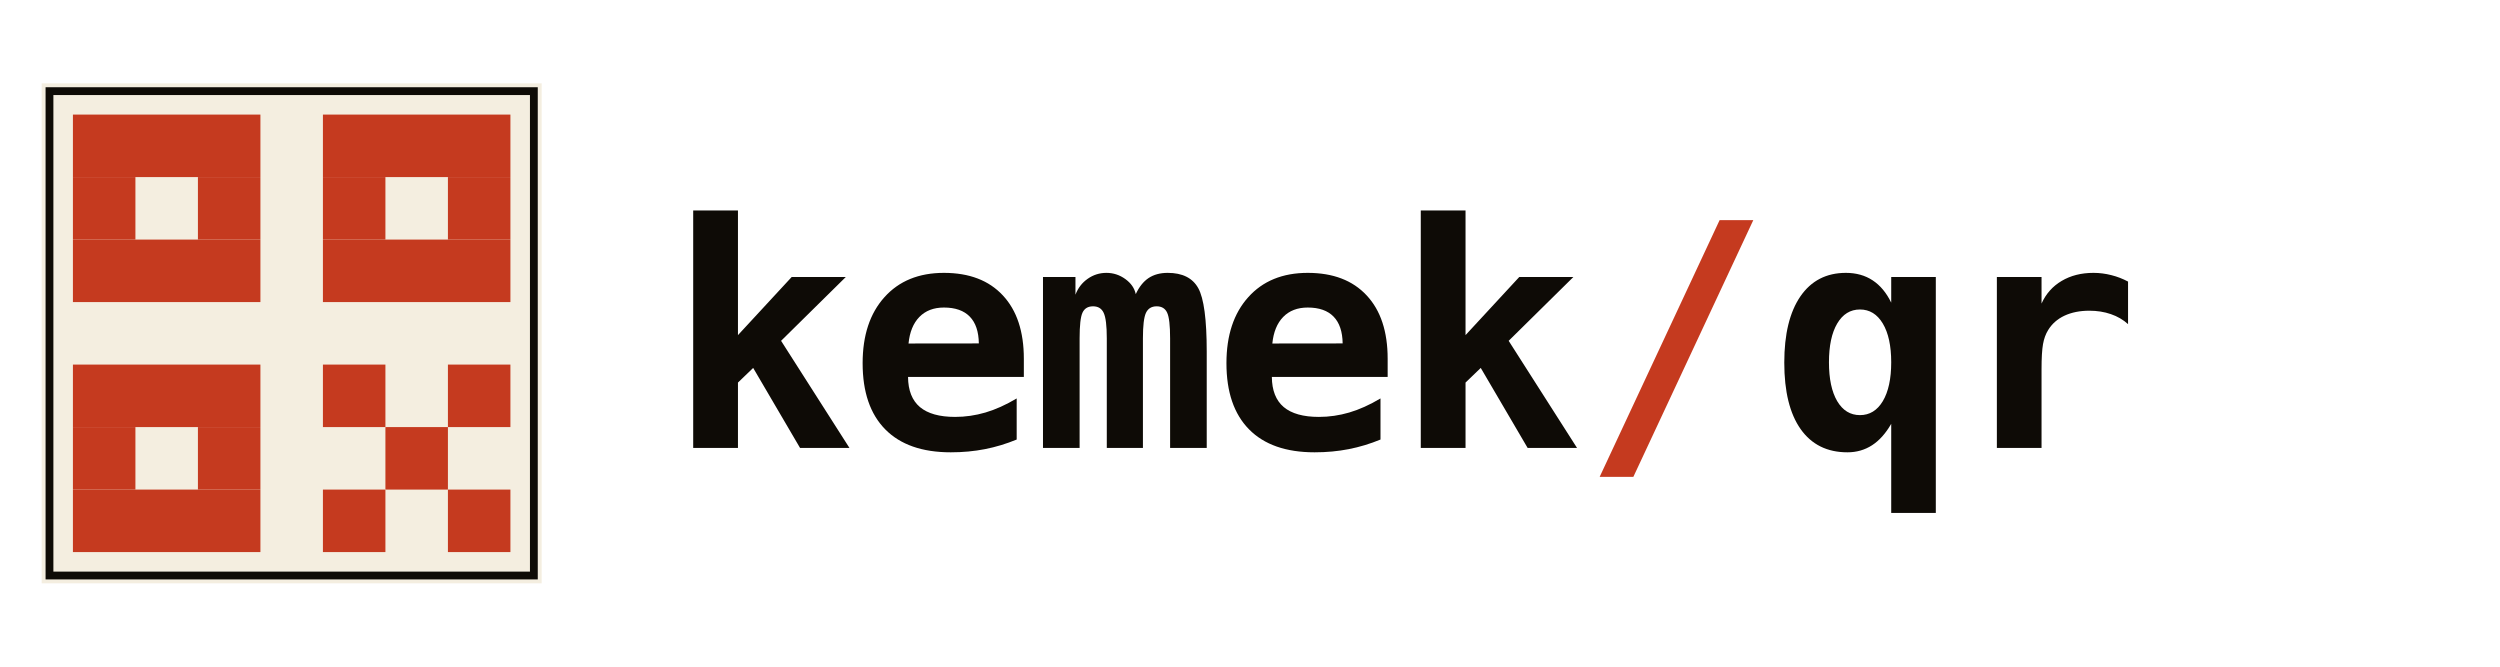
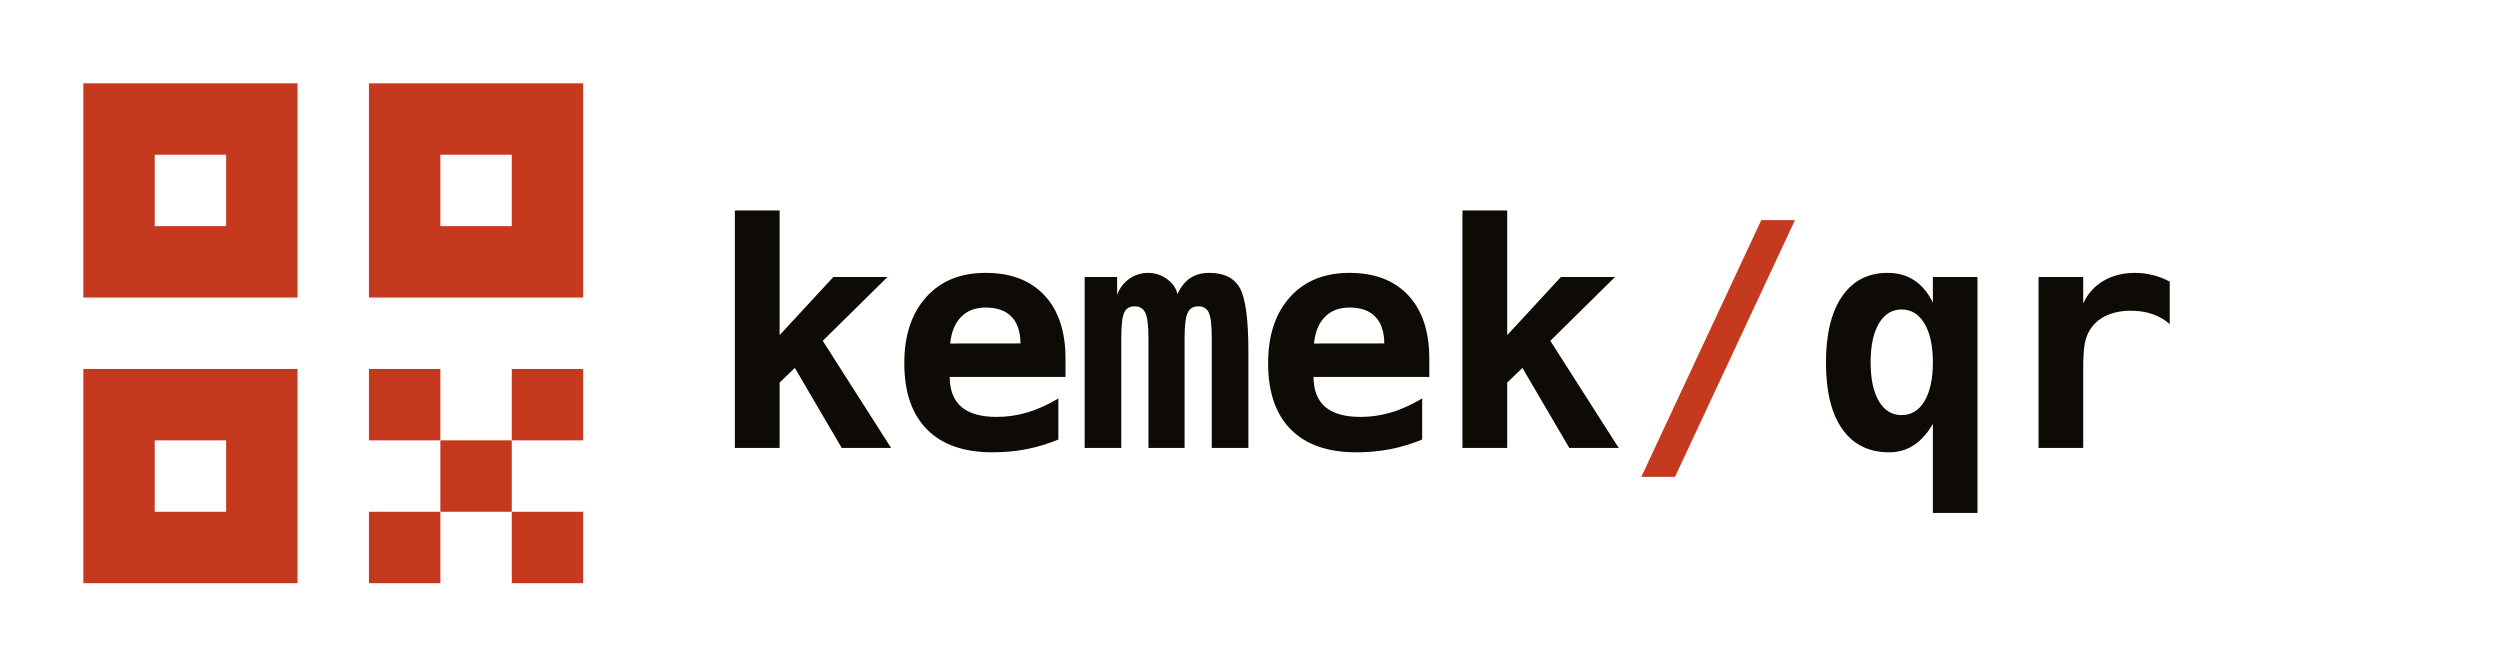
<svg xmlns="http://www.w3.org/2000/svg" viewBox="0 0 480 128" width="480" height="128" role="img" aria-label="kemek/qr lockup">
-   <g transform="translate(8 16) scale(1.5)">
-     <rect width="64" height="64" fill="#f4eee0" />
-     <rect x="1" y="1" width="62" height="62" fill="none" stroke="#0e0b06" stroke-width="1" />
-     <g transform="translate(4 4)" fill="#c53a1f">
-       <rect width="24" height="8" />
-       <rect y="16" width="24" height="8" />
-       <rect y="8" width="8" height="8" />
-       <rect x="16" y="8" width="8" height="8" />
-       <rect x="32" width="24" height="8" />
-       <rect x="32" y="16" width="24" height="8" />
-       <rect x="32" y="8" width="8" height="8" />
-       <rect x="48" y="8" width="8" height="8" />
-       <rect y="32" width="24" height="8" />
-       <rect y="48" width="24" height="8" />
-       <rect y="40" width="8" height="8" />
-       <rect x="16" y="40" width="8" height="8" />
-       <rect x="32" y="32" width="8" height="8" />
-       <rect x="48" y="32" width="8" height="8" />
-       <rect x="40" y="40" width="8" height="8" />
-       <rect x="32" y="48" width="8" height="8" />
-       <rect x="48" y="48" width="8" height="8" />
-     </g>
+   <g transform="translate(16 16) scale(13.71)" fill="#c53a1f">
+     <path d="M0 0h3v1H0zM0 2h3v1H0zM0 1h1v1H0zM2 1h1v1H2z" />
+     <path d="M4 0h3v1H4zM4 2h3v1H4zM4 1h1v1H4zM6 1h1v1H6z" />
+     <path d="M0 4h3v1H0zM0 6h3v1H0zM0 5h1v1H0zM2 5h1v1H2z" />
+     <rect x="4" y="4" width="1" height="1" />
+     <rect x="6" y="4" width="1" height="1" />
+     <rect x="5" y="5" width="1" height="1" />
+     <rect x="4" y="6" width="1" height="1" />
+     <rect x="6" y="6" width="1" height="1" />
  </g>
-   <text x="128" y="86" font-family="'JetBrains Mono', 'JetBrainsMono', 'Cascadia Code', 'SF Mono', Menlo, Consolas, monospace" font-size="60" font-weight="700" letter-spacing="-0.02em" fill="#0e0b06">
+   <text x="136" y="86" font-family="'JetBrains Mono', 'JetBrainsMono', 'Cascadia Code', 'SF Mono', Menlo, Consolas, monospace" font-size="60" font-weight="700" letter-spacing="-0.02em" fill="#0e0b06">
		kemek<tspan fill="#c53a1f">/</tspan>qr
	</text>
</svg>
